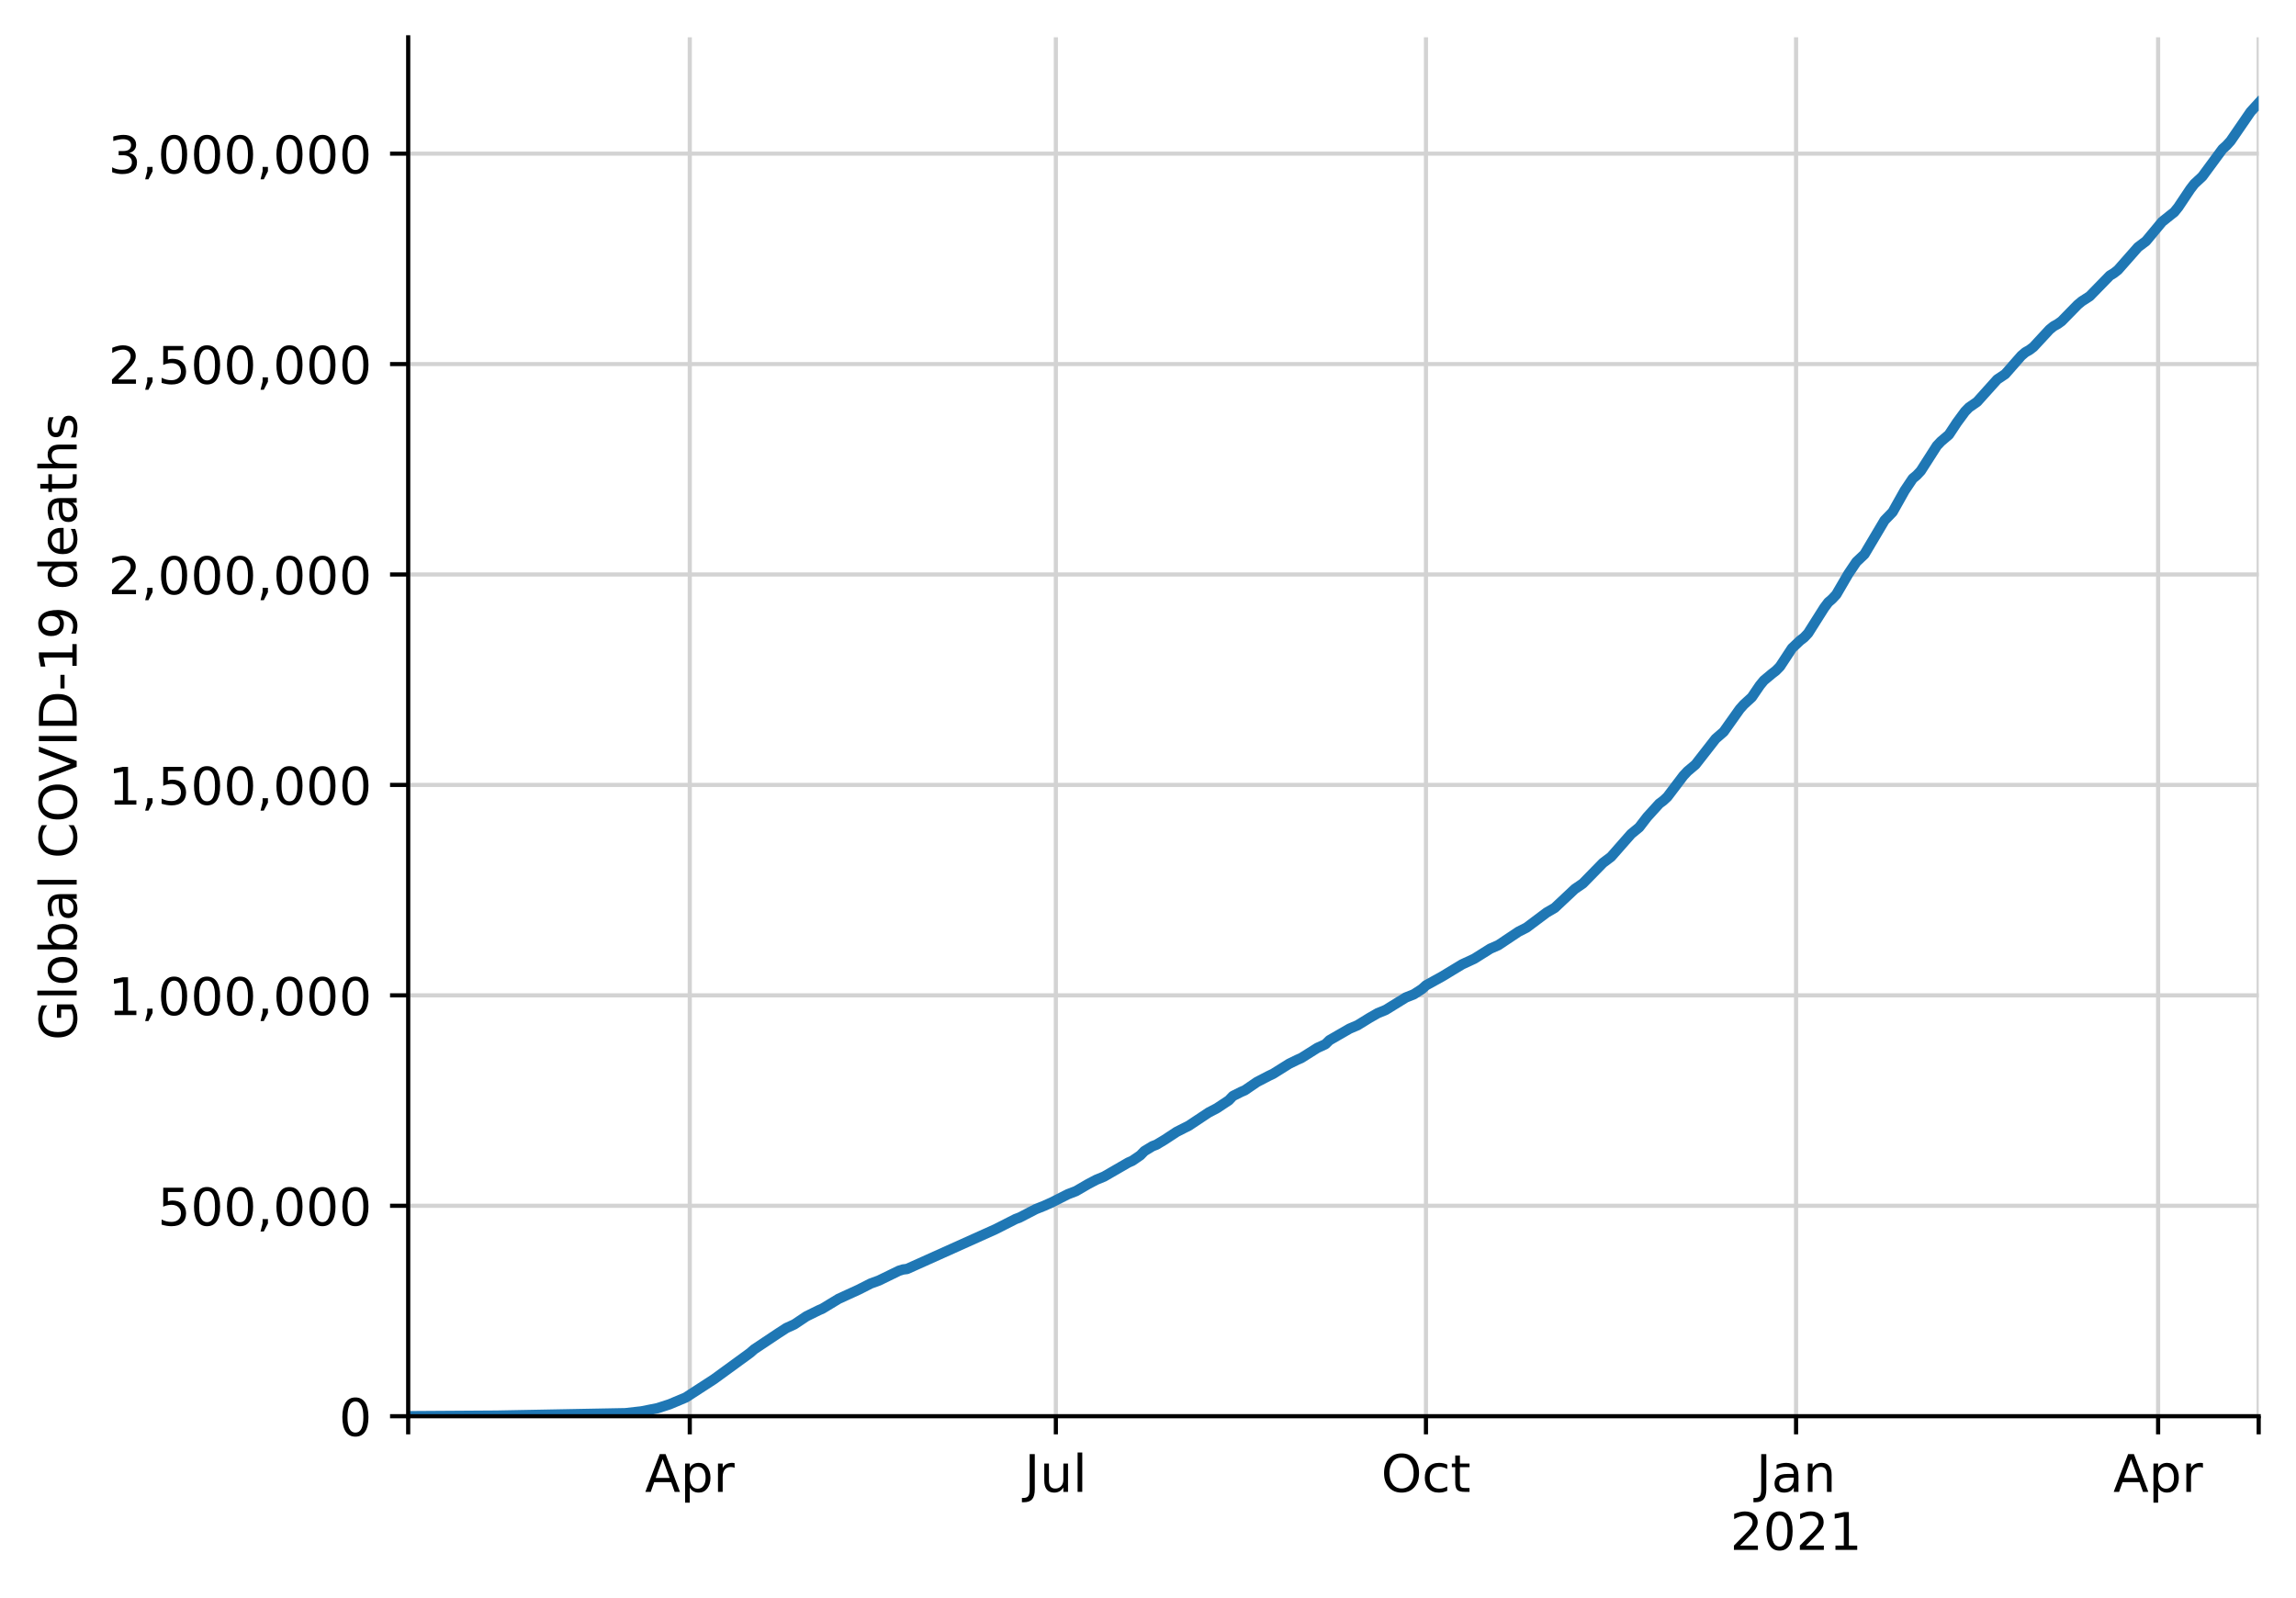
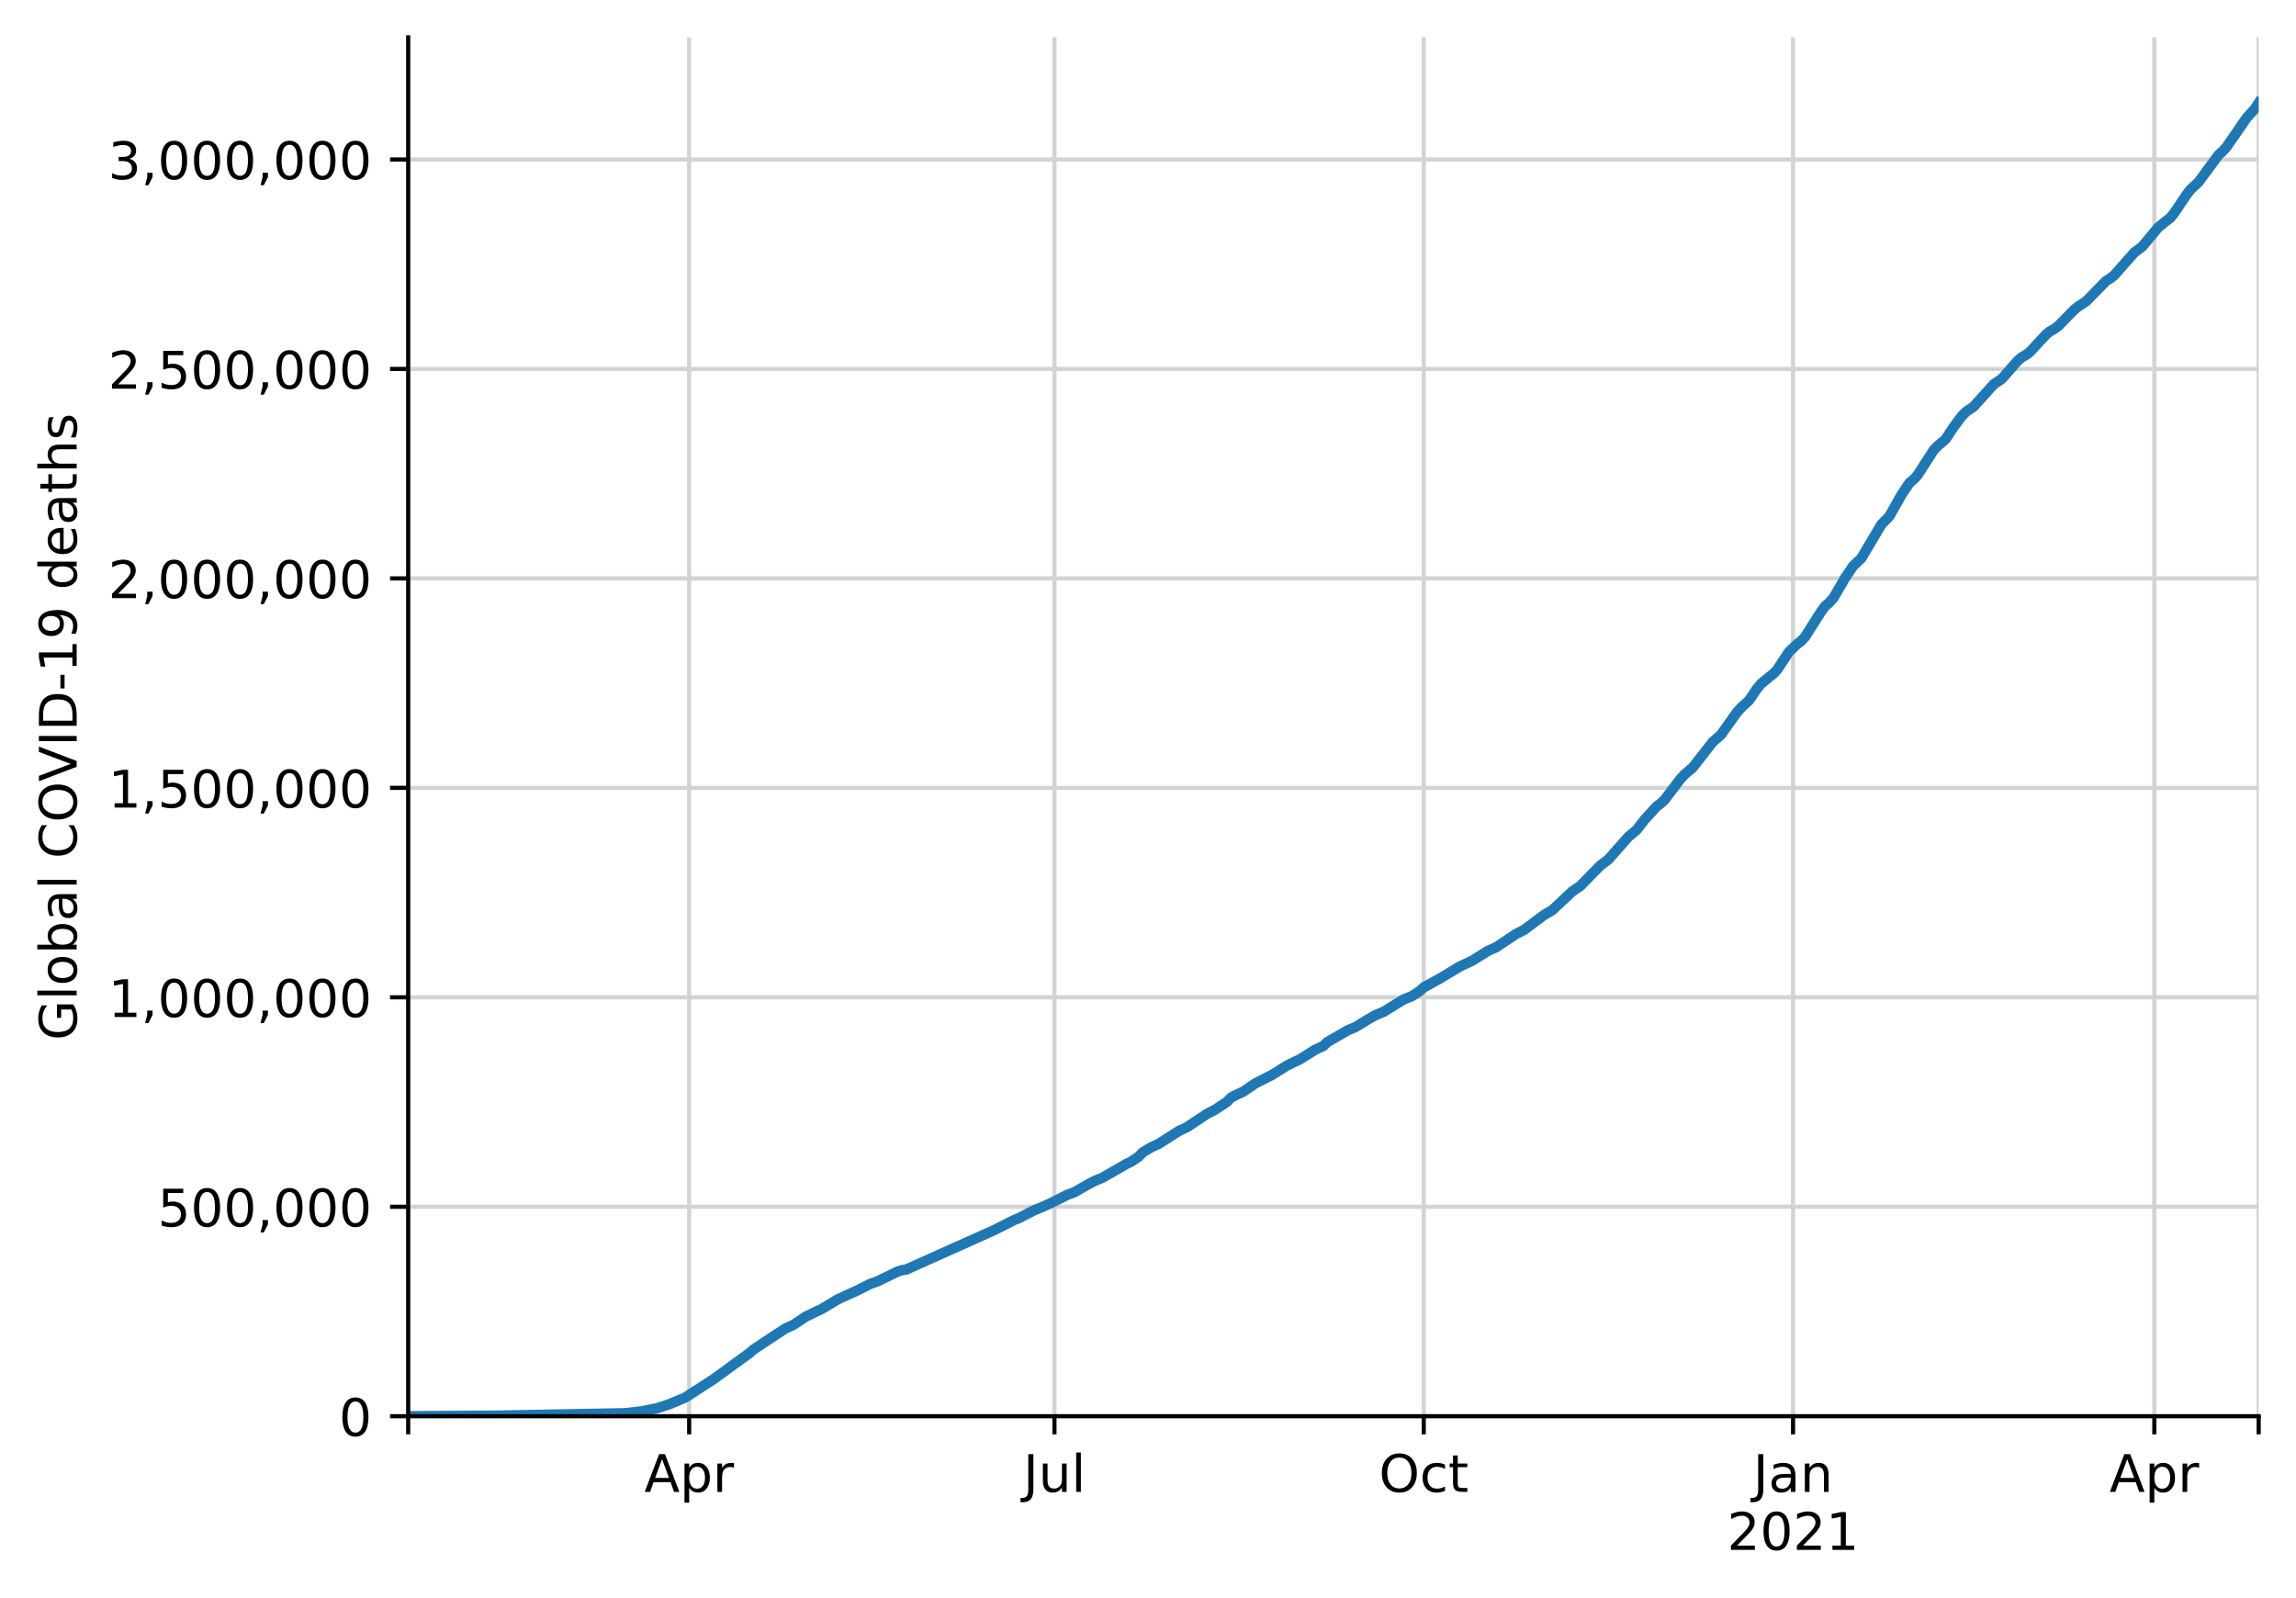
<svg xmlns="http://www.w3.org/2000/svg" xmlns:xlink="http://www.w3.org/1999/xlink" height="308.388pt" version="1.1" viewBox="0 0 443.092 308.388" width="443.092pt">
  <defs>
    <style type="text/css">
*{stroke-linecap:butt;stroke-linejoin:round;}
  </style>
  </defs>
  <g id="figure_1">
    <g id="patch_1">
      <path d="M 0 308.388  L 443.092 308.388  L 443.092 0  L 0 0  z " style="fill:#ffffff;" />
    </g>
    <g id="axes_1">
      <g id="patch_2">
        <path d="M 78.772 273.312  L 435.892 273.312  L 435.892 7.2  L 78.772 7.2  z " style="fill:#ffffff;" />
      </g>
      <g id="matplotlib.axis_1">
        <g id="xtick_1">
          <g id="line2d_1">
-             <path clip-path="url(#p74ad79e4c9)" d="M 78.772 273.312  L 78.772 7.2  " style="fill:none;stroke:#d3d3d3;stroke-linecap:square;stroke-width:0.8;" />
+             <path clip-path="url(#padfe9599b5)" d="M 78.772 273.312  L 78.772 7.2  " style="fill:none;stroke:#d3d3d3;stroke-linecap:square;stroke-width:0.8;" />
          </g>
          <g id="line2d_2">
            <defs>
-               <path d="M 0 0  L 0 3.5  " id="m11961cb16c" style="stroke:#000000;stroke-width:0.8;" />
-             </defs>
-             <g>
-               <use style="stroke:#000000;stroke-width:0.8;" x="78.772" xlink:href="#m11961cb16c" y="273.312" />
+               <path d="M 0 0  L 0 3.5  " id="mf9986f4637" style="stroke:#000000;stroke-width:0.8;" />
+             </defs>
+             <g>
+               <use style="stroke:#000000;stroke-width:0.8;" x="78.772" xlink:href="#mf9986f4637" y="273.312" />
            </g>
          </g>
        </g>
        <g id="xtick_2">
          <g id="line2d_3">
-             <path clip-path="url(#p74ad79e4c9)" d="M 133.116 273.312  L 133.116 7.2  " style="fill:none;stroke:#d3d3d3;stroke-linecap:square;stroke-width:0.8;" />
+             <path clip-path="url(#padfe9599b5)" d="M 132.998 273.312  L 132.998 7.2  " style="fill:none;stroke:#d3d3d3;stroke-linecap:square;stroke-width:0.8;" />
          </g>
          <g id="line2d_4">
            <g>
-               <use style="stroke:#000000;stroke-width:0.8;" x="133.116" xlink:href="#m11961cb16c" y="273.312" />
+               <use style="stroke:#000000;stroke-width:0.8;" x="132.998" xlink:href="#mf9986f4637" y="273.312" />
            </g>
          </g>
          <g id="text_1">
            <defs>
              <path d="M 34.188 63.188  L 20.797 26.906  L 47.609 26.906  z M 28.609 72.906  L 39.797 72.906  L 67.578 0  L 57.328 0  L 50.688 18.703  L 17.828 18.703  L 11.188 0  L 0.781 0  z " id="DejaVuSans-65" />
              <path d="M 18.109 8.203  L 18.109 -20.797  L 9.078 -20.797  L 9.078 54.688  L 18.109 54.688  L 18.109 46.391  Q 20.953 51.266 25.266 53.625  Q 29.594 56 35.594 56  Q 45.562 56 51.781 48.094  Q 58.016 40.188 58.016 27.297  Q 58.016 14.406 51.781 6.484  Q 45.562 -1.422 35.594 -1.422  Q 29.594 -1.422 25.266 0.953  Q 20.953 3.328 18.109 8.203  z M 48.688 27.297  Q 48.688 37.203 44.609 42.844  Q 40.531 48.484 33.406 48.484  Q 26.266 48.484 22.188 42.844  Q 18.109 37.203 18.109 27.297  Q 18.109 17.391 22.188 11.75  Q 26.266 6.109 33.406 6.109  Q 40.531 6.109 44.609 11.75  Q 48.688 17.391 48.688 27.297  z " id="DejaVuSans-112" />
              <path d="M 41.109 46.297  Q 39.594 47.172 37.812 47.578  Q 36.031 48 33.891 48  Q 26.266 48 22.188 43.047  Q 18.109 38.094 18.109 28.812  L 18.109 0  L 9.078 0  L 9.078 54.688  L 18.109 54.688  L 18.109 46.188  Q 20.953 51.172 25.484 53.578  Q 30.031 56 36.531 56  Q 37.453 56 38.578 55.875  Q 39.703 55.766 41.062 55.516  z " id="DejaVuSans-114" />
            </defs>
-             <g transform="translate(124.4662 287.9104)scale(0.1 -0.1)">
+             <g transform="translate(124.3483 287.9104)scale(0.1 -0.1)">
              <use xlink:href="#DejaVuSans-65" />
              <use x="68.408" xlink:href="#DejaVuSans-112" />
              <use x="131.885" xlink:href="#DejaVuSans-114" />
            </g>
          </g>
        </g>
        <g id="xtick_3">
          <g id="line2d_5">
-             <path clip-path="url(#p74ad79e4c9)" d="M 203.764 273.312  L 203.764 7.2  " style="fill:none;stroke:#d3d3d3;stroke-linecap:square;stroke-width:0.8;" />
+             <path clip-path="url(#padfe9599b5)" d="M 203.493 273.312  L 203.493 7.2  " style="fill:none;stroke:#d3d3d3;stroke-linecap:square;stroke-width:0.8;" />
          </g>
          <g id="line2d_6">
            <g>
-               <use style="stroke:#000000;stroke-width:0.8;" x="203.764" xlink:href="#m11961cb16c" y="273.312" />
+               <use style="stroke:#000000;stroke-width:0.8;" x="203.493" xlink:href="#mf9986f4637" y="273.312" />
            </g>
          </g>
          <g id="text_2">
            <defs>
              <path d="M 9.812 72.906  L 19.672 72.906  L 19.672 5.078  Q 19.672 -8.109 14.672 -14.062  Q 9.672 -20.016 -1.422 -20.016  L -5.172 -20.016  L -5.172 -11.719  L -2.094 -11.719  Q 4.438 -11.719 7.125 -8.047  Q 9.812 -4.391 9.812 5.078  z " id="DejaVuSans-74" />
              <path d="M 8.5 21.578  L 8.5 54.688  L 17.484 54.688  L 17.484 21.922  Q 17.484 14.156 20.5 10.266  Q 23.531 6.391 29.594 6.391  Q 36.859 6.391 41.078 11.031  Q 45.312 15.672 45.312 23.688  L 45.312 54.688  L 54.297 54.688  L 54.297 0  L 45.312 0  L 45.312 8.406  Q 42.047 3.422 37.719 1  Q 33.406 -1.422 27.688 -1.422  Q 18.266 -1.422 13.375 4.438  Q 8.5 10.297 8.5 21.578  z M 31.109 56  z " id="DejaVuSans-117" />
              <path d="M 9.422 75.984  L 18.406 75.984  L 18.406 0  L 9.422 0  z " id="DejaVuSans-108" />
            </defs>
-             <g transform="translate(197.7311 287.9104)scale(0.1 -0.1)">
+             <g transform="translate(197.4599 287.9104)scale(0.1 -0.1)">
              <use xlink:href="#DejaVuSans-74" />
              <use x="29.492" xlink:href="#DejaVuSans-117" />
              <use x="92.871" xlink:href="#DejaVuSans-108" />
            </g>
          </g>
        </g>
        <g id="xtick_4">
          <g id="line2d_7">
-             <path clip-path="url(#p74ad79e4c9)" d="M 275.188 273.312  L 275.188 7.2  " style="fill:none;stroke:#d3d3d3;stroke-linecap:square;stroke-width:0.8;" />
+             <path clip-path="url(#padfe9599b5)" d="M 274.762 273.312  L 274.762 7.2  " style="fill:none;stroke:#d3d3d3;stroke-linecap:square;stroke-width:0.8;" />
          </g>
          <g id="line2d_8">
            <g>
-               <use style="stroke:#000000;stroke-width:0.8;" x="275.188" xlink:href="#m11961cb16c" y="273.312" />
+               <use style="stroke:#000000;stroke-width:0.8;" x="274.762" xlink:href="#mf9986f4637" y="273.312" />
            </g>
          </g>
          <g id="text_3">
            <defs>
              <path d="M 39.406 66.219  Q 28.656 66.219 22.328 58.203  Q 16.016 50.203 16.016 36.375  Q 16.016 22.609 22.328 14.594  Q 28.656 6.594 39.406 6.594  Q 50.141 6.594 56.422 14.594  Q 62.703 22.609 62.703 36.375  Q 62.703 50.203 56.422 58.203  Q 50.141 66.219 39.406 66.219  z M 39.406 74.219  Q 54.734 74.219 63.906 63.938  Q 73.094 53.656 73.094 36.375  Q 73.094 19.141 63.906 8.859  Q 54.734 -1.422 39.406 -1.422  Q 24.031 -1.422 14.812 8.828  Q 5.609 19.094 5.609 36.375  Q 5.609 53.656 14.812 63.938  Q 24.031 74.219 39.406 74.219  z " id="DejaVuSans-79" />
              <path d="M 48.781 52.594  L 48.781 44.188  Q 44.969 46.297 41.141 47.344  Q 37.312 48.391 33.406 48.391  Q 24.656 48.391 19.812 42.844  Q 14.984 37.312 14.984 27.297  Q 14.984 17.281 19.812 11.734  Q 24.656 6.203 33.406 6.203  Q 37.312 6.203 41.141 7.25  Q 44.969 8.297 48.781 10.406  L 48.781 2.094  Q 45.016 0.344 40.984 -0.531  Q 36.969 -1.422 32.422 -1.422  Q 20.062 -1.422 12.781 6.344  Q 5.516 14.109 5.516 27.297  Q 5.516 40.672 12.859 48.328  Q 20.219 56 33.016 56  Q 37.156 56 41.109 55.141  Q 45.062 54.297 48.781 52.594  z " id="DejaVuSans-99" />
              <path d="M 18.312 70.219  L 18.312 54.688  L 36.812 54.688  L 36.812 47.703  L 18.312 47.703  L 18.312 18.016  Q 18.312 11.328 20.141 9.422  Q 21.969 7.516 27.594 7.516  L 36.812 7.516  L 36.812 0  L 27.594 0  Q 17.188 0 13.234 3.875  Q 9.281 7.766 9.281 18.016  L 9.281 47.703  L 2.688 47.703  L 2.688 54.688  L 9.281 54.688  L 9.281 70.219  z " id="DejaVuSans-116" />
            </defs>
-             <g transform="translate(266.5426 287.9104)scale(0.1 -0.1)">
+             <g transform="translate(266.1165 287.9104)scale(0.1 -0.1)">
              <use xlink:href="#DejaVuSans-79" />
              <use x="78.711" xlink:href="#DejaVuSans-99" />
              <use x="133.691" xlink:href="#DejaVuSans-116" />
            </g>
          </g>
        </g>
        <g id="xtick_5">
          <g id="line2d_9">
-             <path clip-path="url(#p74ad79e4c9)" d="M 346.612 273.312  L 346.612 7.2  " style="fill:none;stroke:#d3d3d3;stroke-linecap:square;stroke-width:0.8;" />
+             <path clip-path="url(#padfe9599b5)" d="M 346.031 273.312  L 346.031 7.2  " style="fill:none;stroke:#d3d3d3;stroke-linecap:square;stroke-width:0.8;" />
          </g>
          <g id="line2d_10">
            <g>
-               <use style="stroke:#000000;stroke-width:0.8;" x="346.612" xlink:href="#m11961cb16c" y="273.312" />
+               <use style="stroke:#000000;stroke-width:0.8;" x="346.031" xlink:href="#mf9986f4637" y="273.312" />
            </g>
          </g>
          <g id="text_4">
            <defs>
              <path d="M 34.281 27.484  Q 23.391 27.484 19.188 25  Q 14.984 22.516 14.984 16.5  Q 14.984 11.719 18.141 8.906  Q 21.297 6.109 26.703 6.109  Q 34.188 6.109 38.703 11.406  Q 43.219 16.703 43.219 25.484  L 43.219 27.484  z M 52.203 31.203  L 52.203 0  L 43.219 0  L 43.219 8.297  Q 40.141 3.328 35.547 0.953  Q 30.953 -1.422 24.312 -1.422  Q 15.922 -1.422 10.953 3.297  Q 6 8.016 6 15.922  Q 6 25.141 12.172 29.828  Q 18.359 34.516 30.609 34.516  L 43.219 34.516  L 43.219 35.406  Q 43.219 41.609 39.141 45  Q 35.062 48.391 27.688 48.391  Q 23 48.391 18.547 47.266  Q 14.109 46.141 10.016 43.891  L 10.016 52.203  Q 14.938 54.109 19.578 55.047  Q 24.219 56 28.609 56  Q 40.484 56 46.344 49.844  Q 52.203 43.703 52.203 31.203  z " id="DejaVuSans-97" />
              <path d="M 54.891 33.016  L 54.891 0  L 45.906 0  L 45.906 32.719  Q 45.906 40.484 42.875 44.328  Q 39.844 48.188 33.797 48.188  Q 26.516 48.188 22.312 43.547  Q 18.109 38.922 18.109 30.906  L 18.109 0  L 9.078 0  L 9.078 54.688  L 18.109 54.688  L 18.109 46.188  Q 21.344 51.125 25.703 53.562  Q 30.078 56 35.797 56  Q 45.219 56 50.047 50.172  Q 54.891 44.344 54.891 33.016  z " id="DejaVuSans-110" />
            </defs>
-             <g transform="translate(338.9041 287.9104)scale(0.1 -0.1)">
+             <g transform="translate(338.3231 287.9104)scale(0.1 -0.1)">
              <use xlink:href="#DejaVuSans-74" />
              <use x="29.492" xlink:href="#DejaVuSans-97" />
              <use x="90.771" xlink:href="#DejaVuSans-110" />
            </g>
            <defs>
              <path d="M 19.188 8.297  L 53.609 8.297  L 53.609 0  L 7.328 0  L 7.328 8.297  Q 12.938 14.109 22.625 23.891  Q 32.328 33.688 34.812 36.531  Q 39.547 41.844 41.422 45.531  Q 43.312 49.219 43.312 52.781  Q 43.312 58.594 39.234 62.25  Q 35.156 65.922 28.609 65.922  Q 23.969 65.922 18.812 64.312  Q 13.672 62.703 7.812 59.422  L 7.812 69.391  Q 13.766 71.781 18.938 73  Q 24.125 74.219 28.422 74.219  Q 39.75 74.219 46.484 68.547  Q 53.219 62.891 53.219 53.422  Q 53.219 48.922 51.531 44.891  Q 49.859 40.875 45.406 35.406  Q 44.188 33.984 37.641 27.219  Q 31.109 20.453 19.188 8.297  z " id="DejaVuSans-50" />
              <path d="M 31.781 66.406  Q 24.172 66.406 20.328 58.906  Q 16.5 51.422 16.5 36.375  Q 16.5 21.391 20.328 13.891  Q 24.172 6.391 31.781 6.391  Q 39.453 6.391 43.281 13.891  Q 47.125 21.391 47.125 36.375  Q 47.125 51.422 43.281 58.906  Q 39.453 66.406 31.781 66.406  z M 31.781 74.219  Q 44.047 74.219 50.516 64.516  Q 56.984 54.828 56.984 36.375  Q 56.984 17.969 50.516 8.266  Q 44.047 -1.422 31.781 -1.422  Q 19.531 -1.422 13.062 8.266  Q 6.594 17.969 6.594 36.375  Q 6.594 54.828 13.062 64.516  Q 19.531 74.219 31.781 74.219  z " id="DejaVuSans-48" />
              <path d="M 12.406 8.297  L 28.516 8.297  L 28.516 63.922  L 10.984 60.406  L 10.984 69.391  L 28.422 72.906  L 38.281 72.906  L 38.281 8.297  L 54.391 8.297  L 54.391 0  L 12.406 0  z " id="DejaVuSans-49" />
            </defs>
-             <g transform="translate(333.8869 299.1082)scale(0.1 -0.1)">
+             <g transform="translate(333.3059 299.1082)scale(0.1 -0.1)">
              <use xlink:href="#DejaVuSans-50" />
              <use x="63.623" xlink:href="#DejaVuSans-48" />
              <use x="127.246" xlink:href="#DejaVuSans-50" />
              <use x="190.869" xlink:href="#DejaVuSans-49" />
            </g>
          </g>
        </g>
        <g id="xtick_6">
          <g id="line2d_11">
-             <path clip-path="url(#p74ad79e4c9)" d="M 416.483 273.312  L 416.483 7.2  " style="fill:none;stroke:#d3d3d3;stroke-linecap:square;stroke-width:0.8;" />
+             <path clip-path="url(#padfe9599b5)" d="M 415.751 273.312  L 415.751 7.2  " style="fill:none;stroke:#d3d3d3;stroke-linecap:square;stroke-width:0.8;" />
          </g>
          <g id="line2d_12">
            <g>
-               <use style="stroke:#000000;stroke-width:0.8;" x="416.483" xlink:href="#m11961cb16c" y="273.312" />
+               <use style="stroke:#000000;stroke-width:0.8;" x="415.751" xlink:href="#mf9986f4637" y="273.312" />
            </g>
          </g>
          <g id="text_5">
-             <g transform="translate(407.8332 287.9104)scale(0.1 -0.1)">
+             <g transform="translate(407.1006 287.9104)scale(0.1 -0.1)">
              <use xlink:href="#DejaVuSans-65" />
              <use x="68.408" xlink:href="#DejaVuSans-112" />
              <use x="131.885" xlink:href="#DejaVuSans-114" />
            </g>
          </g>
        </g>
        <g id="xtick_7">
          <g id="line2d_13">
-             <path clip-path="url(#p74ad79e4c9)" d="M 435.892 273.312  L 435.892 7.2  " style="fill:none;stroke:#d3d3d3;stroke-linecap:square;stroke-width:0.8;" />
+             <path clip-path="url(#padfe9599b5)" d="M 435.892 273.312  L 435.892 7.2  " style="fill:none;stroke:#d3d3d3;stroke-linecap:square;stroke-width:0.8;" />
          </g>
          <g id="line2d_14">
            <g>
-               <use style="stroke:#000000;stroke-width:0.8;" x="435.892" xlink:href="#m11961cb16c" y="273.312" />
+               <use style="stroke:#000000;stroke-width:0.8;" x="435.892" xlink:href="#mf9986f4637" y="273.312" />
            </g>
          </g>
        </g>
      </g>
      <g id="matplotlib.axis_2">
        <g id="ytick_1">
          <g id="line2d_15">
-             <path clip-path="url(#p74ad79e4c9)" d="M 78.772 273.312  L 435.892 273.312  " style="fill:none;stroke:#d3d3d3;stroke-linecap:square;stroke-width:0.8;" />
+             <path clip-path="url(#padfe9599b5)" d="M 78.772 273.312  L 435.892 273.312  " style="fill:none;stroke:#d3d3d3;stroke-linecap:square;stroke-width:0.8;" />
          </g>
          <g id="line2d_16">
            <defs>
-               <path d="M 0 0  L -3.5 0  " id="m5f6e2b965c" style="stroke:#000000;stroke-width:0.8;" />
-             </defs>
-             <g>
-               <use style="stroke:#000000;stroke-width:0.8;" x="78.772" xlink:href="#m5f6e2b965c" y="273.312" />
+               <path d="M 0 0  L -3.5 0  " id="m8838208f9c" style="stroke:#000000;stroke-width:0.8;" />
+             </defs>
+             <g>
+               <use style="stroke:#000000;stroke-width:0.8;" x="78.772" xlink:href="#m8838208f9c" y="273.312" />
            </g>
          </g>
          <g id="text_6">
            <g transform="translate(65.40937 277.1112)scale(0.1 -0.1)">
              <use xlink:href="#DejaVuSans-48" />
            </g>
          </g>
        </g>
        <g id="ytick_2">
          <g id="line2d_17">
-             <path clip-path="url(#p74ad79e4c9)" d="M 78.772 232.702  L 435.892 232.702  " style="fill:none;stroke:#d3d3d3;stroke-linecap:square;stroke-width:0.8;" />
+             <path clip-path="url(#padfe9599b5)" d="M 78.772 232.89  L 435.892 232.89  " style="fill:none;stroke:#d3d3d3;stroke-linecap:square;stroke-width:0.8;" />
          </g>
          <g id="line2d_18">
            <g>
-               <use style="stroke:#000000;stroke-width:0.8;" x="78.772" xlink:href="#m5f6e2b965c" y="232.702" />
+               <use style="stroke:#000000;stroke-width:0.8;" x="78.772" xlink:href="#m8838208f9c" y="232.89" />
            </g>
          </g>
          <g id="text_7">
            <defs>
              <path d="M 10.797 72.906  L 49.516 72.906  L 49.516 64.594  L 19.828 64.594  L 19.828 46.734  Q 21.969 47.469 24.109 47.828  Q 26.266 48.188 28.422 48.188  Q 40.625 48.188 47.75 41.5  Q 54.891 34.812 54.891 23.391  Q 54.891 11.625 47.562 5.094  Q 40.234 -1.422 26.906 -1.422  Q 22.312 -1.422 17.547 -0.641  Q 12.797 0.141 7.719 1.703  L 7.719 11.625  Q 12.109 9.234 16.797 8.062  Q 21.484 6.891 26.703 6.891  Q 35.156 6.891 40.078 11.328  Q 45.016 15.766 45.016 23.391  Q 45.016 31 40.078 35.438  Q 35.156 39.891 26.703 39.891  Q 22.75 39.891 18.812 39.016  Q 14.891 38.141 10.797 36.281  z " id="DejaVuSans-53" />
              <path d="M 11.719 12.406  L 22.016 12.406  L 22.016 4  L 14.016 -11.625  L 7.719 -11.625  L 11.719 4  z " id="DejaVuSans-44" />
            </defs>
-             <g transform="translate(30.41875 236.5011)scale(0.1 -0.1)">
+             <g transform="translate(30.41875 236.6896)scale(0.1 -0.1)">
              <use xlink:href="#DejaVuSans-53" />
              <use x="63.623" xlink:href="#DejaVuSans-48" />
              <use x="127.246" xlink:href="#DejaVuSans-48" />
              <use x="190.869" xlink:href="#DejaVuSans-44" />
              <use x="222.656" xlink:href="#DejaVuSans-48" />
              <use x="286.279" xlink:href="#DejaVuSans-48" />
              <use x="349.902" xlink:href="#DejaVuSans-48" />
            </g>
          </g>
        </g>
        <g id="ytick_3">
          <g id="line2d_19">
-             <path clip-path="url(#p74ad79e4c9)" d="M 78.772 192.092  L 435.892 192.092  " style="fill:none;stroke:#d3d3d3;stroke-linecap:square;stroke-width:0.8;" />
+             <path clip-path="url(#padfe9599b5)" d="M 78.772 192.469  L 435.892 192.469  " style="fill:none;stroke:#d3d3d3;stroke-linecap:square;stroke-width:0.8;" />
          </g>
          <g id="line2d_20">
            <g>
-               <use style="stroke:#000000;stroke-width:0.8;" x="78.772" xlink:href="#m5f6e2b965c" y="192.092" />
+               <use style="stroke:#000000;stroke-width:0.8;" x="78.772" xlink:href="#m8838208f9c" y="192.469" />
            </g>
          </g>
          <g id="text_8">
-             <g transform="translate(20.87813 195.8909)scale(0.1 -0.1)">
+             <g transform="translate(20.87813 196.268)scale(0.1 -0.1)">
              <use xlink:href="#DejaVuSans-49" />
              <use x="63.623" xlink:href="#DejaVuSans-44" />
              <use x="95.41" xlink:href="#DejaVuSans-48" />
              <use x="159.033" xlink:href="#DejaVuSans-48" />
              <use x="222.656" xlink:href="#DejaVuSans-48" />
              <use x="286.279" xlink:href="#DejaVuSans-44" />
              <use x="318.066" xlink:href="#DejaVuSans-48" />
              <use x="381.689" xlink:href="#DejaVuSans-48" />
              <use x="445.312" xlink:href="#DejaVuSans-48" />
            </g>
          </g>
        </g>
        <g id="ytick_4">
          <g id="line2d_21">
-             <path clip-path="url(#p74ad79e4c9)" d="M 78.772 151.482  L 435.892 151.482  " style="fill:none;stroke:#d3d3d3;stroke-linecap:square;stroke-width:0.8;" />
+             <path clip-path="url(#padfe9599b5)" d="M 78.772 152.047  L 435.892 152.047  " style="fill:none;stroke:#d3d3d3;stroke-linecap:square;stroke-width:0.8;" />
          </g>
          <g id="line2d_22">
            <g>
-               <use style="stroke:#000000;stroke-width:0.8;" x="78.772" xlink:href="#m5f6e2b965c" y="151.482" />
+               <use style="stroke:#000000;stroke-width:0.8;" x="78.772" xlink:href="#m8838208f9c" y="152.047" />
            </g>
          </g>
          <g id="text_9">
-             <g transform="translate(20.87813 155.2808)scale(0.1 -0.1)">
+             <g transform="translate(20.87813 155.8463)scale(0.1 -0.1)">
              <use xlink:href="#DejaVuSans-49" />
              <use x="63.623" xlink:href="#DejaVuSans-44" />
              <use x="95.41" xlink:href="#DejaVuSans-53" />
              <use x="159.033" xlink:href="#DejaVuSans-48" />
              <use x="222.656" xlink:href="#DejaVuSans-48" />
              <use x="286.279" xlink:href="#DejaVuSans-44" />
              <use x="318.066" xlink:href="#DejaVuSans-48" />
              <use x="381.689" xlink:href="#DejaVuSans-48" />
              <use x="445.312" xlink:href="#DejaVuSans-48" />
            </g>
          </g>
        </g>
        <g id="ytick_5">
          <g id="line2d_23">
-             <path clip-path="url(#p74ad79e4c9)" d="M 78.772 110.871  L 435.892 110.871  " style="fill:none;stroke:#d3d3d3;stroke-linecap:square;stroke-width:0.8;" />
+             <path clip-path="url(#padfe9599b5)" d="M 78.772 111.625  L 435.892 111.625  " style="fill:none;stroke:#d3d3d3;stroke-linecap:square;stroke-width:0.8;" />
          </g>
          <g id="line2d_24">
            <g>
-               <use style="stroke:#000000;stroke-width:0.8;" x="78.772" xlink:href="#m5f6e2b965c" y="110.871" />
+               <use style="stroke:#000000;stroke-width:0.8;" x="78.772" xlink:href="#m8838208f9c" y="111.625" />
            </g>
          </g>
          <g id="text_10">
-             <g transform="translate(20.87813 114.6706)scale(0.1 -0.1)">
+             <g transform="translate(20.87813 115.4247)scale(0.1 -0.1)">
              <use xlink:href="#DejaVuSans-50" />
              <use x="63.623" xlink:href="#DejaVuSans-44" />
              <use x="95.41" xlink:href="#DejaVuSans-48" />
              <use x="159.033" xlink:href="#DejaVuSans-48" />
              <use x="222.656" xlink:href="#DejaVuSans-48" />
              <use x="286.279" xlink:href="#DejaVuSans-44" />
              <use x="318.066" xlink:href="#DejaVuSans-48" />
              <use x="381.689" xlink:href="#DejaVuSans-48" />
              <use x="445.312" xlink:href="#DejaVuSans-48" />
            </g>
          </g>
        </g>
        <g id="ytick_6">
          <g id="line2d_25">
-             <path clip-path="url(#p74ad79e4c9)" d="M 78.772 70.261  L 435.892 70.261  " style="fill:none;stroke:#d3d3d3;stroke-linecap:square;stroke-width:0.8;" />
+             <path clip-path="url(#padfe9599b5)" d="M 78.772 71.204  L 435.892 71.204  " style="fill:none;stroke:#d3d3d3;stroke-linecap:square;stroke-width:0.8;" />
          </g>
          <g id="line2d_26">
            <g>
-               <use style="stroke:#000000;stroke-width:0.8;" x="78.772" xlink:href="#m5f6e2b965c" y="70.261" />
+               <use style="stroke:#000000;stroke-width:0.8;" x="78.772" xlink:href="#m8838208f9c" y="71.204" />
            </g>
          </g>
          <g id="text_11">
-             <g transform="translate(20.87813 74.06047)scale(0.1 -0.1)">
+             <g transform="translate(20.87813 75.00307)scale(0.1 -0.1)">
              <use xlink:href="#DejaVuSans-50" />
              <use x="63.623" xlink:href="#DejaVuSans-44" />
              <use x="95.41" xlink:href="#DejaVuSans-53" />
              <use x="159.033" xlink:href="#DejaVuSans-48" />
              <use x="222.656" xlink:href="#DejaVuSans-48" />
              <use x="286.279" xlink:href="#DejaVuSans-44" />
              <use x="318.066" xlink:href="#DejaVuSans-48" />
              <use x="381.689" xlink:href="#DejaVuSans-48" />
              <use x="445.312" xlink:href="#DejaVuSans-48" />
            </g>
          </g>
        </g>
        <g id="ytick_7">
          <g id="line2d_27">
-             <path clip-path="url(#p74ad79e4c9)" d="M 78.772 29.651  L 435.892 29.651  " style="fill:none;stroke:#d3d3d3;stroke-linecap:square;stroke-width:0.8;" />
+             <path clip-path="url(#padfe9599b5)" d="M 78.772 30.782  L 435.892 30.782  " style="fill:none;stroke:#d3d3d3;stroke-linecap:square;stroke-width:0.8;" />
          </g>
          <g id="line2d_28">
            <g>
-               <use style="stroke:#000000;stroke-width:0.8;" x="78.772" xlink:href="#m5f6e2b965c" y="29.651" />
+               <use style="stroke:#000000;stroke-width:0.8;" x="78.772" xlink:href="#m8838208f9c" y="30.782" />
            </g>
          </g>
          <g id="text_12">
            <defs>
              <path d="M 40.578 39.312  Q 47.656 37.797 51.625 33  Q 55.609 28.219 55.609 21.188  Q 55.609 10.406 48.188 4.484  Q 40.766 -1.422 27.094 -1.422  Q 22.516 -1.422 17.656 -0.516  Q 12.797 0.391 7.625 2.203  L 7.625 11.719  Q 11.719 9.328 16.594 8.109  Q 21.484 6.891 26.812 6.891  Q 36.078 6.891 40.938 10.547  Q 45.797 14.203 45.797 21.188  Q 45.797 27.641 41.281 31.266  Q 36.766 34.906 28.719 34.906  L 20.219 34.906  L 20.219 43.016  L 29.109 43.016  Q 36.375 43.016 40.234 45.922  Q 44.094 48.828 44.094 54.297  Q 44.094 59.906 40.109 62.906  Q 36.141 65.922 28.719 65.922  Q 24.656 65.922 20.016 65.031  Q 15.375 64.156 9.812 62.312  L 9.812 71.094  Q 15.438 72.656 20.344 73.438  Q 25.25 74.219 29.594 74.219  Q 40.828 74.219 47.359 69.109  Q 53.906 64.016 53.906 55.328  Q 53.906 49.266 50.438 45.094  Q 46.969 40.922 40.578 39.312  z " id="DejaVuSans-51" />
            </defs>
-             <g transform="translate(20.87813 33.45032)scale(0.1 -0.1)">
+             <g transform="translate(20.87813 34.58144)scale(0.1 -0.1)">
              <use xlink:href="#DejaVuSans-51" />
              <use x="63.623" xlink:href="#DejaVuSans-44" />
              <use x="95.41" xlink:href="#DejaVuSans-48" />
              <use x="159.033" xlink:href="#DejaVuSans-48" />
              <use x="222.656" xlink:href="#DejaVuSans-48" />
              <use x="286.279" xlink:href="#DejaVuSans-44" />
              <use x="318.066" xlink:href="#DejaVuSans-48" />
              <use x="381.689" xlink:href="#DejaVuSans-48" />
              <use x="445.312" xlink:href="#DejaVuSans-48" />
            </g>
          </g>
        </g>
        <g id="text_13">
          <defs>
            <path d="M 59.516 10.406  L 59.516 29.984  L 43.406 29.984  L 43.406 38.094  L 69.281 38.094  L 69.281 6.781  Q 63.578 2.734 56.688 0.656  Q 49.812 -1.422 42 -1.422  Q 24.906 -1.422 15.25 8.562  Q 5.609 18.562 5.609 36.375  Q 5.609 54.25 15.25 64.234  Q 24.906 74.219 42 74.219  Q 49.125 74.219 55.547 72.453  Q 61.969 70.703 67.391 67.281  L 67.391 56.781  Q 61.922 61.422 55.766 63.766  Q 49.609 66.109 42.828 66.109  Q 29.438 66.109 22.719 58.641  Q 16.016 51.172 16.016 36.375  Q 16.016 21.625 22.719 14.156  Q 29.438 6.688 42.828 6.688  Q 48.047 6.688 52.141 7.594  Q 56.25 8.5 59.516 10.406  z " id="DejaVuSans-71" />
            <path d="M 30.609 48.391  Q 23.391 48.391 19.188 42.75  Q 14.984 37.109 14.984 27.297  Q 14.984 17.484 19.156 11.844  Q 23.344 6.203 30.609 6.203  Q 37.797 6.203 41.984 11.859  Q 46.188 17.531 46.188 27.297  Q 46.188 37.016 41.984 42.703  Q 37.797 48.391 30.609 48.391  z M 30.609 56  Q 42.328 56 49.016 48.375  Q 55.719 40.766 55.719 27.297  Q 55.719 13.875 49.016 6.219  Q 42.328 -1.422 30.609 -1.422  Q 18.844 -1.422 12.172 6.219  Q 5.516 13.875 5.516 27.297  Q 5.516 40.766 12.172 48.375  Q 18.844 56 30.609 56  z " id="DejaVuSans-111" />
            <path d="M 48.688 27.297  Q 48.688 37.203 44.609 42.844  Q 40.531 48.484 33.406 48.484  Q 26.266 48.484 22.188 42.844  Q 18.109 37.203 18.109 27.297  Q 18.109 17.391 22.188 11.75  Q 26.266 6.109 33.406 6.109  Q 40.531 6.109 44.609 11.75  Q 48.688 17.391 48.688 27.297  z M 18.109 46.391  Q 20.953 51.266 25.266 53.625  Q 29.594 56 35.594 56  Q 45.562 56 51.781 48.094  Q 58.016 40.188 58.016 27.297  Q 58.016 14.406 51.781 6.484  Q 45.562 -1.422 35.594 -1.422  Q 29.594 -1.422 25.266 0.953  Q 20.953 3.328 18.109 8.203  L 18.109 0  L 9.078 0  L 9.078 75.984  L 18.109 75.984  z " id="DejaVuSans-98" />
            <path id="DejaVuSans-32" />
            <path d="M 64.406 67.281  L 64.406 56.891  Q 59.422 61.531 53.781 63.812  Q 48.141 66.109 41.797 66.109  Q 29.297 66.109 22.656 58.469  Q 16.016 50.828 16.016 36.375  Q 16.016 21.969 22.656 14.328  Q 29.297 6.688 41.797 6.688  Q 48.141 6.688 53.781 8.984  Q 59.422 11.281 64.406 15.922  L 64.406 5.609  Q 59.234 2.094 53.438 0.328  Q 47.656 -1.422 41.219 -1.422  Q 24.656 -1.422 15.125 8.703  Q 5.609 18.844 5.609 36.375  Q 5.609 53.953 15.125 64.078  Q 24.656 74.219 41.219 74.219  Q 47.75 74.219 53.531 72.484  Q 59.328 70.75 64.406 67.281  z " id="DejaVuSans-67" />
            <path d="M 28.609 0  L 0.781 72.906  L 11.078 72.906  L 34.188 11.531  L 57.328 72.906  L 67.578 72.906  L 39.797 0  z " id="DejaVuSans-86" />
            <path d="M 9.812 72.906  L 19.672 72.906  L 19.672 0  L 9.812 0  z " id="DejaVuSans-73" />
            <path d="M 19.672 64.797  L 19.672 8.109  L 31.594 8.109  Q 46.688 8.109 53.688 14.938  Q 60.688 21.781 60.688 36.531  Q 60.688 51.172 53.688 57.984  Q 46.688 64.797 31.594 64.797  z M 9.812 72.906  L 30.078 72.906  Q 51.266 72.906 61.172 64.094  Q 71.094 55.281 71.094 36.531  Q 71.094 17.672 61.125 8.828  Q 51.172 0 30.078 0  L 9.812 0  z " id="DejaVuSans-68" />
            <path d="M 4.891 31.391  L 31.203 31.391  L 31.203 23.391  L 4.891 23.391  z " id="DejaVuSans-45" />
            <path d="M 10.984 1.516  L 10.984 10.5  Q 14.703 8.734 18.5 7.812  Q 22.312 6.891 25.984 6.891  Q 35.75 6.891 40.891 13.453  Q 46.047 20.016 46.781 33.406  Q 43.953 29.203 39.594 26.953  Q 35.25 24.703 29.984 24.703  Q 19.047 24.703 12.672 31.312  Q 6.297 37.938 6.297 49.422  Q 6.297 60.641 12.938 67.422  Q 19.578 74.219 30.609 74.219  Q 43.266 74.219 49.922 64.516  Q 56.594 54.828 56.594 36.375  Q 56.594 19.141 48.406 8.859  Q 40.234 -1.422 26.422 -1.422  Q 22.703 -1.422 18.891 -0.688  Q 15.094 0.047 10.984 1.516  z M 30.609 32.422  Q 37.25 32.422 41.125 36.953  Q 45.016 41.5 45.016 49.422  Q 45.016 57.281 41.125 61.844  Q 37.25 66.406 30.609 66.406  Q 23.969 66.406 20.094 61.844  Q 16.219 57.281 16.219 49.422  Q 16.219 41.5 20.094 36.953  Q 23.969 32.422 30.609 32.422  z " id="DejaVuSans-57" />
            <path d="M 45.406 46.391  L 45.406 75.984  L 54.391 75.984  L 54.391 0  L 45.406 0  L 45.406 8.203  Q 42.578 3.328 38.25 0.953  Q 33.938 -1.422 27.875 -1.422  Q 17.969 -1.422 11.734 6.484  Q 5.516 14.406 5.516 27.297  Q 5.516 40.188 11.734 48.094  Q 17.969 56 27.875 56  Q 33.938 56 38.25 53.625  Q 42.578 51.266 45.406 46.391  z M 14.797 27.297  Q 14.797 17.391 18.875 11.75  Q 22.953 6.109 30.078 6.109  Q 37.203 6.109 41.297 11.75  Q 45.406 17.391 45.406 27.297  Q 45.406 37.203 41.297 42.844  Q 37.203 48.484 30.078 48.484  Q 22.953 48.484 18.875 42.844  Q 14.797 37.203 14.797 27.297  z " id="DejaVuSans-100" />
            <path d="M 56.203 29.594  L 56.203 25.203  L 14.891 25.203  Q 15.484 15.922 20.484 11.062  Q 25.484 6.203 34.422 6.203  Q 39.594 6.203 44.453 7.469  Q 49.312 8.734 54.109 11.281  L 54.109 2.781  Q 49.266 0.734 44.188 -0.344  Q 39.109 -1.422 33.891 -1.422  Q 20.797 -1.422 13.156 6.188  Q 5.516 13.812 5.516 26.812  Q 5.516 40.234 12.766 48.109  Q 20.016 56 32.328 56  Q 43.359 56 49.781 48.891  Q 56.203 41.797 56.203 29.594  z M 47.219 32.234  Q 47.125 39.594 43.094 43.984  Q 39.062 48.391 32.422 48.391  Q 24.906 48.391 20.391 44.141  Q 15.875 39.891 15.188 32.172  z " id="DejaVuSans-101" />
            <path d="M 54.891 33.016  L 54.891 0  L 45.906 0  L 45.906 32.719  Q 45.906 40.484 42.875 44.328  Q 39.844 48.188 33.797 48.188  Q 26.516 48.188 22.312 43.547  Q 18.109 38.922 18.109 30.906  L 18.109 0  L 9.078 0  L 9.078 75.984  L 18.109 75.984  L 18.109 46.188  Q 21.344 51.125 25.703 53.562  Q 30.078 56 35.797 56  Q 45.219 56 50.047 50.172  Q 54.891 44.344 54.891 33.016  z " id="DejaVuSans-104" />
            <path d="M 44.281 53.078  L 44.281 44.578  Q 40.484 46.531 36.375 47.5  Q 32.281 48.484 27.875 48.484  Q 21.188 48.484 17.844 46.438  Q 14.5 44.391 14.5 40.281  Q 14.5 37.156 16.891 35.375  Q 19.281 33.594 26.516 31.984  L 29.594 31.297  Q 39.156 29.25 43.188 25.516  Q 47.219 21.781 47.219 15.094  Q 47.219 7.469 41.188 3.016  Q 35.156 -1.422 24.609 -1.422  Q 20.219 -1.422 15.453 -0.562  Q 10.688 0.297 5.422 2  L 5.422 11.281  Q 10.406 8.688 15.234 7.391  Q 20.062 6.109 24.812 6.109  Q 31.156 6.109 34.562 8.281  Q 37.984 10.453 37.984 14.406  Q 37.984 18.062 35.516 20.016  Q 33.062 21.969 24.703 23.781  L 21.578 24.516  Q 13.234 26.266 9.516 29.906  Q 5.812 33.547 5.812 39.891  Q 5.812 47.609 11.281 51.797  Q 16.75 56 26.812 56  Q 31.781 56 36.172 55.266  Q 40.578 54.547 44.281 53.078  z " id="DejaVuSans-115" />
          </defs>
          <g transform="translate(14.79844 200.7708)rotate(-90)scale(0.1 -0.1)">
            <use xlink:href="#DejaVuSans-71" />
            <use x="77.49" xlink:href="#DejaVuSans-108" />
            <use x="105.273" xlink:href="#DejaVuSans-111" />
            <use x="166.455" xlink:href="#DejaVuSans-98" />
            <use x="229.932" xlink:href="#DejaVuSans-97" />
            <use x="291.211" xlink:href="#DejaVuSans-108" />
            <use x="318.994" xlink:href="#DejaVuSans-32" />
            <use x="350.781" xlink:href="#DejaVuSans-67" />
            <use x="420.605" xlink:href="#DejaVuSans-79" />
            <use x="499.301" xlink:href="#DejaVuSans-86" />
            <use x="567.709" xlink:href="#DejaVuSans-73" />
            <use x="597.201" xlink:href="#DejaVuSans-68" />
            <use x="674.203" xlink:href="#DejaVuSans-45" />
            <use x="710.287" xlink:href="#DejaVuSans-49" />
            <use x="773.91" xlink:href="#DejaVuSans-57" />
            <use x="837.533" xlink:href="#DejaVuSans-32" />
            <use x="869.32" xlink:href="#DejaVuSans-100" />
            <use x="932.797" xlink:href="#DejaVuSans-101" />
            <use x="994.32" xlink:href="#DejaVuSans-97" />
            <use x="1055.6" xlink:href="#DejaVuSans-116" />
            <use x="1094.809" xlink:href="#DejaVuSans-104" />
            <use x="1158.188" xlink:href="#DejaVuSans-115" />
          </g>
        </g>
      </g>
      <g id="line2d_29">
-         <path clip-path="url(#p74ad79e4c9)" d="M 78.772 273.311  L 95.852 273.201  L 120.695 272.731  L 123.8 272.38  L 126.905 271.759  L 129.234 271.001  L 132.34 269.696  L 137.774 266.175  L 144.761 261.085  L 145.538 260.403  L 150.196 257.299  L 151.749 256.292  L 153.301 255.584  L 155.63 254.029  L 157.959 252.879  L 158.736 252.537  L 161.841 250.653  L 165.723 248.876  L 168.052 247.693  L 169.605 247.128  L 173.486 245.24  L 174.263 244.995  L 175.039 244.896  L 192.119 237.222  L 196 235.253  L 196.777 234.963  L 199.882 233.353  L 201.435 232.733  L 202.988 232.038  L 206.093 230.466  L 207.646 229.87  L 209.975 228.518  L 211.527 227.696  L 213.08 227.055  L 217.738 224.361  L 218.514 224.019  L 220.067 222.954  L 220.844 222.151  L 222.396 221.209  L 223.173 220.907  L 224.725 219.978  L 227.054 218.447  L 228.607 217.653  L 229.383 217.272  L 233.265 214.691  L 234.818 213.885  L 237.147 212.344  L 237.923 211.52  L 239.476 210.739  L 240.252 210.399  L 242.581 208.807  L 244.91 207.598  L 245.687 207.232  L 248.792 205.288  L 250.345 204.527  L 251.121 204.188  L 254.226 202.233  L 255.779 201.52  L 256.556 200.759  L 258.108 199.864  L 260.437 198.521  L 261.99 197.858  L 264.319 196.423  L 265.872 195.534  L 267.424 194.897  L 271.306 192.502  L 272.859 191.88  L 274.412 190.875  L 275.188 190.168  L 278.293 188.455  L 282.175 186.106  L 284.504 185.026  L 287.609 183.079  L 289.162 182.398  L 293.044 179.807  L 294.597 179.017  L 298.478 176.109  L 300.031 175.207  L 303.913 171.562  L 305.465 170.499  L 309.347 166.529  L 310.9 165.361  L 314.782 160.945  L 316.334 159.668  L 317.887 157.654  L 320.216 155.091  L 320.992 154.51  L 321.769 153.789  L 324.874 149.698  L 325.65 148.863  L 327.203 147.552  L 331.085 142.576  L 332.638 141.226  L 335.743 136.852  L 336.519 135.978  L 338.072 134.552  L 339.625 132.268  L 340.401 131.323  L 341.954 130.024  L 342.73 129.423  L 343.506 128.631  L 345.836 125.09  L 347.388 123.621  L 348.165 123.024  L 348.941 122.2  L 352.046 117.287  L 352.823 116.249  L 353.599 115.571  L 354.375 114.733  L 356.704 110.739  L 358.257 108.436  L 359.81 106.966  L 363.692 100.421  L 365.244 98.818  L 367.573 94.673  L 369.126 92.356  L 369.902 91.707  L 370.679 90.877  L 373.784 86.031  L 374.56 85.208  L 376.113 83.883  L 377.666 81.532  L 379.218 79.425  L 379.995 78.628  L 381.548 77.552  L 385.429 73.232  L 386.982 72.19  L 390.087 68.649  L 390.864 67.988  L 391.64 67.547  L 392.416 66.962  L 395.522 63.607  L 396.298 62.971  L 397.074 62.543  L 397.851 61.986  L 400.956 58.813  L 401.733 58.165  L 403.285 57.164  L 407.167 53.183  L 407.943 52.712  L 408.72 52.103  L 412.601 47.7  L 414.154 46.528  L 417.26 42.794  L 418.812 41.551  L 419.589 40.944  L 420.365 39.984  L 422.694 36.501  L 423.47 35.493  L 425.023 34.042  L 428.905 28.77  L 429.681 28.071  L 430.457 27.219  L 434.339 21.572  L 435.892 19.872  L 435.892 19.872  " style="fill:none;stroke:#1f77b4;stroke-linecap:square;stroke-width:2;" />
+         <path clip-path="url(#padfe9599b5)" d="M 78.772 273.311  L 95.814 273.201  L 120.604 272.734  L 123.702 272.385  L 126.801 271.767  L 129.125 271.012  L 132.224 269.712  L 137.646 266.208  L 144.618 261.142  L 145.393 260.463  L 150.041 257.374  L 151.59 256.371  L 153.14 255.666  L 155.464 254.118  L 157.788 252.974  L 158.562 252.633  L 161.661 250.759  L 165.534 248.989  L 167.858 247.812  L 169.408 247.25  L 173.281 245.37  L 174.056 245.126  L 174.83 245.028  L 191.873 237.389  L 195.746 235.429  L 196.521 235.141  L 199.619 233.538  L 201.169 232.921  L 202.718 232.229  L 205.817 230.665  L 207.366 230.072  L 209.69 228.726  L 211.239 227.908  L 212.789 227.269  L 217.437 224.589  L 218.211 224.248  L 219.761 223.188  L 220.535 222.389  L 222.085 221.451  L 223.634 220.732  L 227.507 218.261  L 229.057 217.532  L 232.93 214.964  L 234.479 214.161  L 236.803 212.627  L 237.578 211.807  L 239.127 211.029  L 239.902 210.691  L 242.226 209.106  L 244.55 207.903  L 245.325 207.538  L 248.423 205.603  L 249.973 204.846  L 250.747 204.509  L 253.846 202.563  L 255.395 201.853  L 256.17 201.095  L 257.719 200.205  L 260.043 198.868  L 261.593 198.208  L 263.917 196.78  L 265.466 195.895  L 267.015 195.261  L 270.888 192.877  L 272.438 192.258  L 273.987 191.258  L 274.762 190.553  L 277.86 188.849  L 281.734 186.511  L 284.058 185.435  L 287.156 183.498  L 288.706 182.82  L 292.579 180.241  L 294.128 179.454  L 298.002 176.561  L 299.551 175.662  L 303.424 172.035  L 304.974 170.976  L 308.847 167.024  L 310.396 165.862  L 314.27 161.466  L 315.819 160.195  L 317.368 158.191  L 319.692 155.64  L 320.467 155.061  L 321.242 154.343  L 324.34 150.272  L 325.115 149.44  L 326.664 148.135  L 330.538 143.182  L 332.087 141.838  L 335.186 137.485  L 335.96 136.615  L 337.51 135.195  L 339.059 132.922  L 339.834 131.982  L 341.383 130.689  L 342.158 130.091  L 342.932 129.302  L 345.256 125.778  L 346.806 124.315  L 347.58 123.721  L 348.355 122.901  L 351.454 118.011  L 352.228 116.978  L 353.003 116.303  L 353.778 115.468  L 356.102 111.493  L 357.651 109.2  L 359.2 107.738  L 363.073 101.223  L 364.623 99.628  L 366.947 95.502  L 368.496 93.195  L 369.271 92.549  L 370.045 91.723  L 373.144 86.9  L 373.919 86.08  L 375.468 84.761  L 377.017 82.422  L 378.567 80.324  L 379.341 79.531  L 380.891 78.46  L 384.764 74.16  L 386.313 73.123  L 389.412 69.599  L 390.187 68.941  L 390.961 68.501  L 391.736 67.919  L 394.835 64.58  L 395.609 63.947  L 396.384 63.52  L 397.159 62.966  L 400.257 59.808  L 401.032 59.162  L 402.581 58.167  L 406.455 54.203  L 407.229 53.735  L 408.004 53.129  L 411.877 48.745  L 413.427 47.578  L 416.525 43.862  L 418.075 42.623  L 418.849 42.02  L 419.624 41.064  L 421.948 37.596  L 422.723 36.593  L 424.272 35.149  L 428.145 29.9  L 428.92 29.204  L 429.695 28.356  L 433.568 22.736  L 435.117 21.043  L 435.892 19.872  L 435.892 19.872  " style="fill:none;stroke:#1f77b4;stroke-linecap:square;stroke-width:2;" />
      </g>
      <g id="patch_3">
        <path d="M 78.772 273.312  L 78.772 7.2  " style="fill:none;stroke:#000000;stroke-linecap:square;stroke-linejoin:miter;stroke-width:0.8;" />
      </g>
      <g id="patch_4">
        <path d="M 78.772 273.312  L 435.892 273.312  " style="fill:none;stroke:#000000;stroke-linecap:square;stroke-linejoin:miter;stroke-width:0.8;" />
      </g>
    </g>
  </g>
  <defs>
-     <clipPath id="p74ad79e4c9">
+     <clipPath id="padfe9599b5">
      <rect height="266.112" width="357.12" x="78.772" y="7.2" />
    </clipPath>
  </defs>
</svg>
